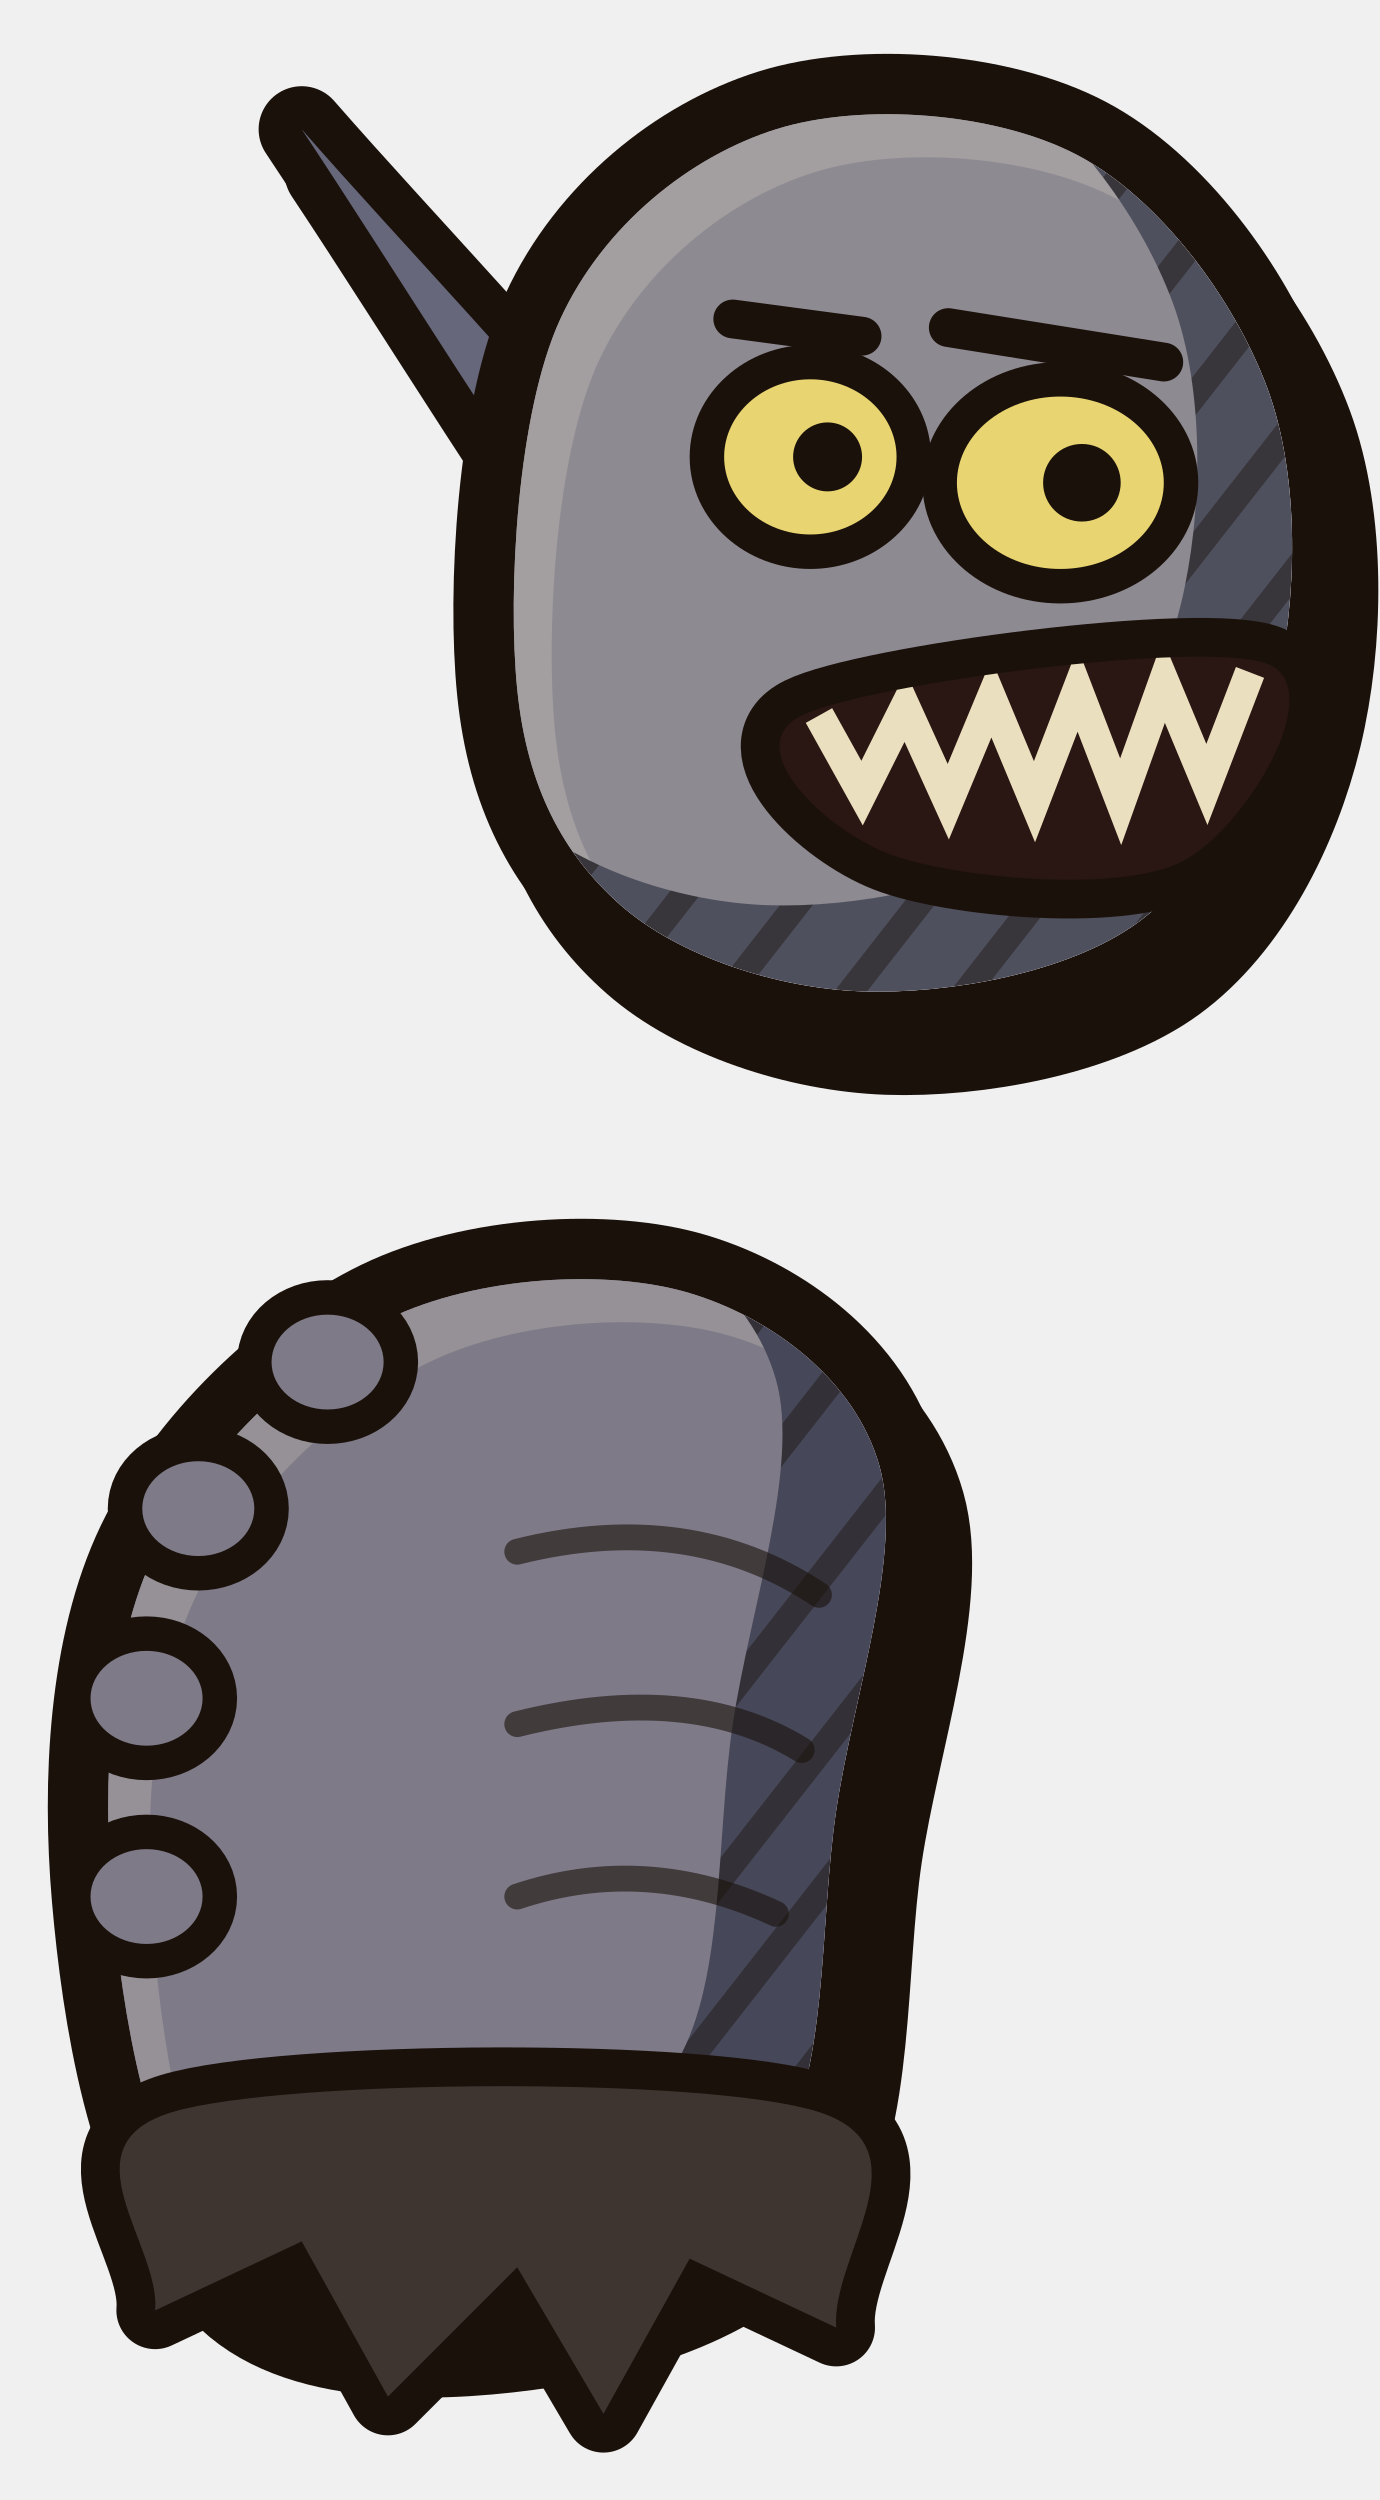
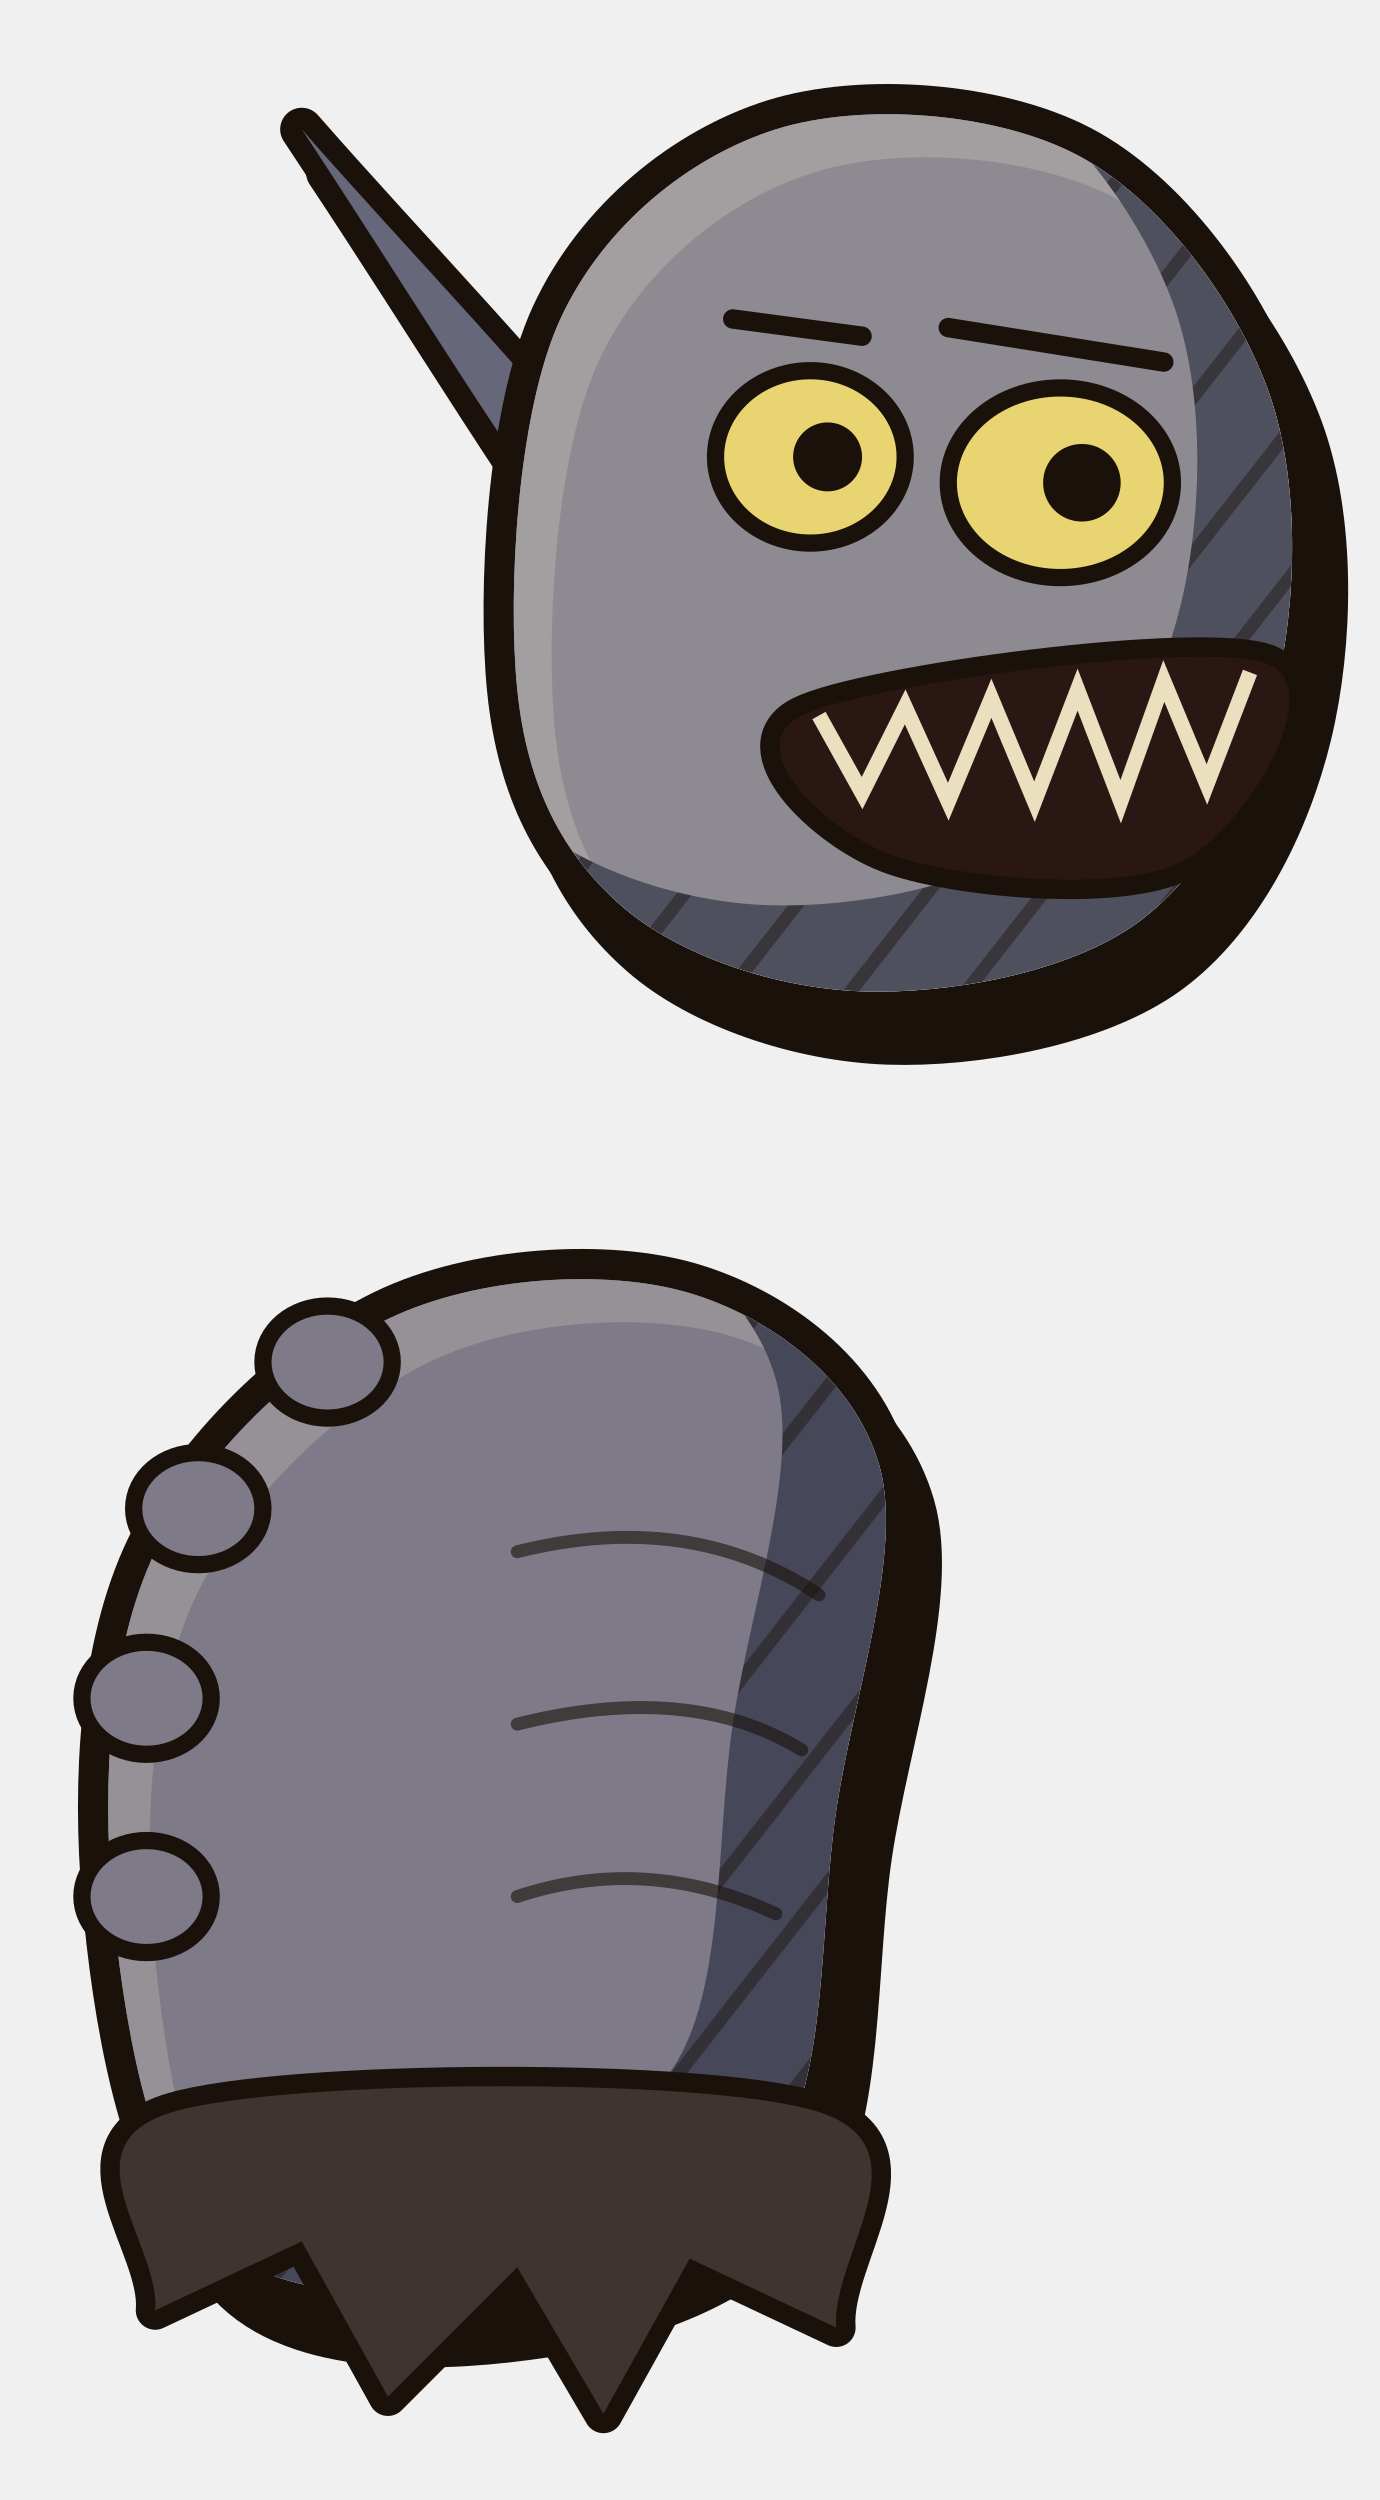
<svg xmlns="http://www.w3.org/2000/svg" width="32" height="58" viewBox="-12 -50 32 58">
-   <path d="M-7 2C-8.57 0.5 -9.17 -3.33 -9.4 -6C-9.63 -8.67 -9.47 -11.77 -8.4 -14C-7.33 -16.23 -5.07 -18.4 -3 -19.4C-0.93 -20.4 2.1 -20.57 4 -20C5.9 -19.43 7.83 -18 8.4 -16C8.97 -14 7.8 -10.67 7.4 -8C7 -5.33 7.23 -1.83 6 0C4.77 1.83 2.17 2.67 0 3C-2.17 3.33 -5.43 3.5 -7 2Z" fill="#1a110b" stroke="#1a110b" stroke-width="2.8" stroke-linejoin="round" transform="translate(0.6 1)" />
-   <path d="M-7 2C-8.57 0.5 -9.17 -3.33 -9.4 -6C-9.63 -8.67 -9.47 -11.77 -8.4 -14C-7.33 -16.23 -5.07 -18.4 -3 -19.4C-0.93 -20.4 2.1 -20.57 4 -20C5.9 -19.43 7.83 -18 8.4 -16C8.97 -14 7.8 -10.67 7.4 -8C7 -5.33 7.23 -1.83 6 0C4.77 1.83 2.17 2.67 0 3C-2.17 3.33 -5.43 3.5 -7 2Z" fill="#1a110b" stroke="#1a110b" stroke-width="2.8" stroke-linejoin="round" />
+   <path d="M-7 2C-8.57 0.5 -9.17 -3.33 -9.4 -6C-9.63 -8.67 -9.47 -11.77 -8.4 -14C-7.33 -16.23 -5.07 -18.4 -3 -19.4C-0.93 -20.4 2.1 -20.57 4 -20C5.9 -19.43 7.83 -18 8.4 -16C8.97 -14 7.8 -10.67 7.4 -8C7 -5.33 7.23 -1.83 6 0C4.77 1.83 2.17 2.67 0 3C-2.17 3.33 -5.43 3.5 -7 2Z" fill="#1a110b" stroke="#1a110b" stroke-width="1.40" stroke-linejoin="round" transform="translate(0.6 1)" />
+   <path d="M-7 2C-8.57 0.5 -9.17 -3.33 -9.4 -6C-9.63 -8.67 -9.47 -11.77 -8.4 -14C-7.33 -16.23 -5.07 -18.4 -3 -19.4C-0.93 -20.4 2.1 -20.57 4 -20C5.9 -19.43 7.83 -18 8.4 -16C8.97 -14 7.8 -10.67 7.4 -8C7 -5.33 7.23 -1.83 6 0C4.77 1.83 2.17 2.67 0 3C-2.17 3.33 -5.43 3.5 -7 2Z" fill="#1a110b" stroke="#1a110b" stroke-width="1.40" stroke-linejoin="round" />
  <path d="M-7 2C-8.57 0.5 -9.17 -3.33 -9.4 -6C-9.63 -8.67 -9.47 -11.77 -8.4 -14C-7.33 -16.23 -5.07 -18.4 -3 -19.4C-0.93 -20.4 2.1 -20.57 4 -20C5.9 -19.43 7.83 -18 8.4 -16C8.97 -14 7.8 -10.67 7.4 -8C7 -5.33 7.23 -1.83 6 0C4.77 1.83 2.17 2.67 0 3C-2.17 3.33 -5.43 3.5 -7 2Z" fill="#7e7a88" />
  <clipPath id="c3852">
    <path d="M-7 2C-8.57 0.5 -9.17 -3.33 -9.4 -6C-9.63 -8.67 -9.47 -11.77 -8.4 -14C-7.33 -16.23 -5.07 -18.4 -3 -19.4C-0.93 -20.4 2.1 -20.57 4 -20C5.9 -19.43 7.83 -18 8.4 -16C8.97 -14 7.8 -10.67 7.4 -8C7 -5.33 7.23 -1.83 6 0C4.77 1.83 2.17 2.67 0 3C-2.17 3.33 -5.43 3.5 -7 2Z" />
  </clipPath>
  <g clip-path="url(#c3852)">
    <rect x="-600" y="-600" width="1200" height="1200" fill="#959196" />
    <path d="M-7 2C-8.57 0.5 -9.17 -3.33 -9.4 -6C-9.63 -8.67 -9.47 -11.77 -8.4 -14C-7.33 -16.23 -5.07 -18.4 -3 -19.4C-0.93 -20.4 2.1 -20.57 4 -20C5.9 -19.43 7.83 -18 8.4 -16C8.97 -14 7.8 -10.67 7.4 -8C7 -5.33 7.23 -1.83 6 0C4.77 1.83 2.17 2.67 0 3C-2.17 3.33 -5.43 3.5 -7 2Z" fill="#7e7a88" transform="translate(0.96 1)" />
    <mask id="m3852" maskUnits="userSpaceOnUse" x="-600" y="-600" width="1200" height="1200">
      <rect x="-600" y="-600" width="1200" height="1200" fill="#fff" />
      <path d="M-7 2C-8.57 0.5 -9.17 -3.33 -9.4 -6C-9.63 -8.67 -9.47 -11.77 -8.4 -14C-7.33 -16.23 -5.07 -18.4 -3 -19.4C-0.93 -20.4 2.1 -20.57 4 -20C5.9 -19.43 7.83 -18 8.4 -16C8.97 -14 7.8 -10.67 7.4 -8C7 -5.33 7.23 -1.83 6 0C4.77 1.83 2.17 2.67 0 3C-2.17 3.33 -5.43 3.5 -7 2Z" fill="#000" transform="translate(-2.4 -2)" />
    </mask>
    <g mask="url(#m3852)">
      <rect x="-600" y="-600" width="1200" height="1200" fill="#464758" />
-       <path d="M-22.98 -7.49L-5.25 -30.2M-22.1 -4.92L-1.63 -31.13M-20.56 -3.75L-0.18 -29.83M-18.18 -3.23L1.45 -28.37M-16.11 -2.93L0.83 -24.61M-15.06 -1.28L2.5 -23.75M-13.29 0.61L4.82 -22.58M-11.62 2.47L7.5 -22M-8.86 2.72L9.28 -20.49M-7.95 5.78L12.41 -20.28M-5.64 6.84L13.2 -17.27M-4.79 9.03L14.71 -15.93M-2.09 9.36L17.37 -15.55M-0.18 10.32L17.66 -12.53M0.46 13.07L19.77 -11.65M2.86 14.14L22.41 -10.88" fill="none" stroke="#1a110b" stroke-width="0.6" stroke-opacity="0.42" stroke-linecap="round" />
+       <path d="M-22.98 -7.49L-5.25 -30.2M-22.1 -4.92L-1.63 -31.13M-20.56 -3.75L-0.18 -29.83M-18.18 -3.23L1.45 -28.37M-16.11 -2.93L0.83 -24.61M-15.06 -1.28L2.5 -23.75M-13.29 0.61L4.82 -22.58M-11.62 2.47L7.5 -22M-8.86 2.72L9.28 -20.49M-7.95 5.78L12.41 -20.28M-5.64 6.84L13.2 -17.27M-4.79 9.03L14.71 -15.93M-2.09 9.36L17.37 -15.55M-0.18 10.32L17.66 -12.53M0.46 13.07L19.77 -11.65M2.86 14.14L22.41 -10.88" fill="none" stroke="#1a110b" stroke-width="0.30" stroke-opacity="0.42" stroke-linecap="round" />
    </g>
-     <path d="M0 -14Q4 -15 7 -13M0 -10Q4 -11 6.6 -9.4M0 -6Q3 -7 6 -5.6" fill="none" stroke="#1a110b" stroke-width="0.6" stroke-opacity="0.6" stroke-linecap="round" stroke-linejoin="round" />
+     <path d="M0 -14Q4 -15 7 -13M0 -10Q4 -11 6.6 -9.4M0 -6Q3 -7 6 -5.6" fill="none" stroke="#1a110b" stroke-width="0.30" stroke-opacity="0.6" stroke-linecap="round" stroke-linejoin="round" />
  </g>
-   <path d="M-9.9 -6C-9.9 -6.61 -9.32 -7.1 -8.6 -7.1C-7.88 -7.1 -7.3 -6.61 -7.3 -6C-7.3 -5.39 -7.88 -4.9 -8.6 -4.9C-9.32 -4.9 -9.9 -5.39 -9.9 -6Z" fill="#1a110b" stroke="#1a110b" stroke-width="1.6" stroke-linejoin="round" />
+   <path d="M-9.9 -6C-9.9 -6.61 -9.32 -7.1 -8.6 -7.1C-7.88 -7.1 -7.3 -6.61 -7.3 -6C-7.3 -5.39 -7.88 -4.9 -8.6 -4.9C-9.32 -4.9 -9.9 -5.39 -9.9 -6Z" fill="#1a110b" stroke="#1a110b" stroke-width="0.80" stroke-linejoin="round" />
  <path d="M-9.9 -6C-9.9 -6.61 -9.32 -7.1 -8.6 -7.1C-7.88 -7.1 -7.3 -6.61 -7.3 -6C-7.3 -5.39 -7.88 -4.9 -8.6 -4.9C-9.32 -4.9 -9.9 -5.39 -9.9 -6Z" fill="#7e7a88" />
-   <path d="M-9.9 -10.6C-9.9 -11.21 -9.32 -11.7 -8.6 -11.7C-7.88 -11.7 -7.3 -11.21 -7.3 -10.6C-7.3 -9.99 -7.88 -9.5 -8.6 -9.5C-9.32 -9.5 -9.9 -9.99 -9.9 -10.6Z" fill="#1a110b" stroke="#1a110b" stroke-width="1.6" stroke-linejoin="round" />
+   <path d="M-9.9 -10.6C-9.9 -11.21 -9.32 -11.7 -8.6 -11.7C-7.88 -11.7 -7.3 -11.21 -7.3 -10.6C-7.3 -9.99 -7.88 -9.5 -8.6 -9.5C-9.32 -9.5 -9.9 -9.99 -9.9 -10.6Z" fill="#1a110b" stroke="#1a110b" stroke-width="0.80" stroke-linejoin="round" />
  <path d="M-9.9 -10.6C-9.9 -11.21 -9.32 -11.7 -8.6 -11.7C-7.88 -11.7 -7.3 -11.21 -7.3 -10.6C-7.3 -9.99 -7.88 -9.5 -8.6 -9.5C-9.32 -9.5 -9.9 -9.99 -9.9 -10.6Z" fill="#7e7a88" />
-   <path d="M-8.7 -15C-8.7 -15.61 -8.12 -16.1 -7.4 -16.1C-6.68 -16.1 -6.1 -15.61 -6.1 -15C-6.1 -14.39 -6.68 -13.9 -7.4 -13.9C-8.12 -13.9 -8.7 -14.39 -8.7 -15Z" fill="#1a110b" stroke="#1a110b" stroke-width="1.6" stroke-linejoin="round" />
+   <path d="M-8.7 -15C-8.7 -15.61 -8.12 -16.1 -7.4 -16.1C-6.68 -16.1 -6.1 -15.61 -6.1 -15C-6.1 -14.39 -6.68 -13.9 -7.4 -13.9C-8.12 -13.9 -8.7 -14.39 -8.7 -15Z" fill="#1a110b" stroke="#1a110b" stroke-width="0.80" stroke-linejoin="round" />
  <path d="M-8.7 -15C-8.7 -15.61 -8.12 -16.1 -7.4 -16.1C-6.68 -16.1 -6.1 -15.61 -6.1 -15C-6.1 -14.39 -6.68 -13.9 -7.4 -13.9C-8.12 -13.9 -8.7 -14.39 -8.7 -15Z" fill="#7e7a88" />
-   <path d="M-5.7 -18.4C-5.7 -19.01 -5.12 -19.5 -4.4 -19.5C-3.68 -19.5 -3.1 -19.01 -3.1 -18.4C-3.1 -17.79 -3.68 -17.3 -4.4 -17.3C-5.12 -17.3 -5.7 -17.79 -5.7 -18.4Z" fill="#1a110b" stroke="#1a110b" stroke-width="1.6" stroke-linejoin="round" />
+   <path d="M-5.7 -18.4C-5.7 -19.01 -5.12 -19.5 -4.4 -19.5C-3.68 -19.5 -3.1 -19.01 -3.1 -18.4C-3.1 -17.79 -3.68 -17.3 -4.4 -17.3C-5.12 -17.3 -5.7 -17.79 -5.7 -18.4Z" fill="#1a110b" stroke="#1a110b" stroke-width="0.80" stroke-linejoin="round" />
  <path d="M-5.7 -18.4C-5.7 -19.01 -5.12 -19.5 -4.4 -19.5C-3.68 -19.5 -3.1 -19.01 -3.1 -18.4C-3.1 -17.79 -3.68 -17.3 -4.4 -17.3C-5.12 -17.3 -5.7 -17.79 -5.7 -18.4Z" fill="#7e7a88" />
-   <path d="M-8 -1C-5.43 -1.77 4.43 -1.83 7 -1C9.57 -0.17 7.27 2.33 7.4 4C6.27 3.47 5.13 2.93 4 2.4C3.33 3.6 2.67 4.8 2 6C1.33 4.87 0.67 3.73 0 2.6C-1 3.6 -2 4.6 -3 5.6C-3.67 4.4 -4.33 3.2 -5 2C-6.13 2.53 -7.27 3.07 -8.4 3.6C-8.27 2.07 -10.57 -0.23 -8 -1Z" fill="#1a110b" stroke="#1a110b" stroke-width="1.8" stroke-linejoin="round" />
+   <path d="M-8 -1C-5.43 -1.77 4.43 -1.83 7 -1C9.57 -0.17 7.27 2.33 7.4 4C6.27 3.47 5.13 2.93 4 2.4C3.33 3.6 2.67 4.8 2 6C1.33 4.87 0.67 3.73 0 2.6C-1 3.6 -2 4.6 -3 5.6C-3.67 4.4 -4.33 3.2 -5 2C-6.13 2.53 -7.27 3.07 -8.4 3.6C-8.27 2.07 -10.57 -0.23 -8 -1Z" fill="#1a110b" stroke="#1a110b" stroke-width="0.90" stroke-linejoin="round" />
  <path d="M-8 -1C-5.43 -1.77 4.43 -1.83 7 -1C9.57 -0.17 7.27 2.33 7.4 4C6.27 3.47 5.13 2.93 4 2.4C3.33 3.6 2.67 4.8 2 6C1.33 4.87 0.67 3.73 0 2.6C-1 3.6 -2 4.6 -3 5.6C-3.67 4.4 -4.33 3.2 -5 2C-6.13 2.53 -7.27 3.07 -8.4 3.6C-8.27 2.07 -10.57 -0.23 -8 -1Z" fill="#3e3530" />
-   <path d="M2 -39C0.93 -40.6 -2.67 -44.33 -5 -47C-2.87 -43.8 0.23 -38.73 1.4 -37.4C2.57 -36.07 3.07 -37.4 2 -39Z" fill="#1a110b" stroke="#1a110b" stroke-width="2" stroke-linejoin="round" transform="translate(0.6 1)" />
-   <path d="M2 -39C0.93 -40.6 -2.67 -44.33 -5 -47C-2.87 -43.8 0.23 -38.73 1.4 -37.4C2.57 -36.07 3.07 -37.4 2 -39Z" fill="#1a110b" stroke="#1a110b" stroke-width="2" stroke-linejoin="round" />
+   <path d="M2 -39C0.93 -40.6 -2.67 -44.33 -5 -47C-2.87 -43.8 0.23 -38.73 1.4 -37.4C2.57 -36.07 3.07 -37.4 2 -39Z" fill="#1a110b" stroke="#1a110b" stroke-width="1.00" stroke-linejoin="round" transform="translate(0.6 1)" />
+   <path d="M2 -39C0.93 -40.6 -2.67 -44.33 -5 -47C-2.87 -43.8 0.23 -38.73 1.4 -37.4C2.57 -36.07 3.07 -37.4 2 -39Z" fill="#1a110b" stroke="#1a110b" stroke-width="1.00" stroke-linejoin="round" />
  <path d="M2 -39C0.93 -40.6 -2.67 -44.33 -5 -47C-2.87 -43.8 0.23 -38.73 1.4 -37.4C2.57 -36.07 3.07 -37.4 2 -39Z" fill="#66677b" />
-   <path d="M0 -34C-0.23 -36.27 0 -40.43 1 -42.6C2 -44.77 4 -46.37 6 -47C8 -47.63 11.1 -47.4 13 -46.4C14.9 -45.4 16.63 -43.07 17.4 -41C18.17 -38.93 18.1 -36.07 17.6 -34C17.1 -31.93 16 -29.77 14.4 -28.6C12.8 -27.43 10 -26.93 8 -27C6 -27.07 3.73 -27.83 2.4 -29C1.07 -30.17 0.23 -31.73 0 -34Z" fill="#1a110b" stroke="#1a110b" stroke-width="2.8" stroke-linejoin="round" transform="translate(0.6 1)" />
-   <path d="M0 -34C-0.23 -36.27 0 -40.43 1 -42.6C2 -44.77 4 -46.37 6 -47C8 -47.63 11.1 -47.4 13 -46.4C14.9 -45.4 16.63 -43.07 17.4 -41C18.17 -38.93 18.1 -36.07 17.6 -34C17.1 -31.93 16 -29.77 14.4 -28.6C12.8 -27.43 10 -26.93 8 -27C6 -27.07 3.73 -27.83 2.4 -29C1.07 -30.17 0.23 -31.73 0 -34Z" fill="#1a110b" stroke="#1a110b" stroke-width="2.8" stroke-linejoin="round" />
+   <path d="M0 -34C-0.23 -36.27 0 -40.43 1 -42.6C2 -44.77 4 -46.37 6 -47C8 -47.63 11.1 -47.4 13 -46.4C14.9 -45.4 16.63 -43.07 17.4 -41C18.17 -38.93 18.1 -36.07 17.6 -34C17.1 -31.93 16 -29.77 14.4 -28.6C12.8 -27.43 10 -26.93 8 -27C6 -27.07 3.73 -27.83 2.4 -29C1.07 -30.17 0.23 -31.73 0 -34Z" fill="#1a110b" stroke="#1a110b" stroke-width="1.40" stroke-linejoin="round" transform="translate(0.6 1)" />
+   <path d="M0 -34C-0.23 -36.27 0 -40.43 1 -42.6C2 -44.77 4 -46.37 6 -47C8 -47.63 11.1 -47.4 13 -46.4C14.9 -45.4 16.63 -43.07 17.4 -41C18.17 -38.93 18.1 -36.07 17.6 -34C17.1 -31.93 16 -29.77 14.4 -28.6C12.8 -27.43 10 -26.93 8 -27C6 -27.07 3.73 -27.83 2.4 -29C1.07 -30.17 0.23 -31.73 0 -34Z" fill="#1a110b" stroke="#1a110b" stroke-width="1.40" stroke-linejoin="round" />
  <path d="M0 -34C-0.23 -36.27 0 -40.43 1 -42.6C2 -44.77 4 -46.37 6 -47C8 -47.63 11.1 -47.4 13 -46.4C14.9 -45.4 16.63 -43.07 17.4 -41C18.17 -38.93 18.1 -36.07 17.6 -34C17.1 -31.93 16 -29.77 14.4 -28.6C12.8 -27.43 10 -26.93 8 -27C6 -27.07 3.73 -27.83 2.4 -29C1.07 -30.17 0.23 -31.73 0 -34Z" fill="#8e8a92" />
  <clipPath id="c3859">
    <path d="M0 -34C-0.23 -36.27 0 -40.43 1 -42.6C2 -44.77 4 -46.37 6 -47C8 -47.63 11.1 -47.4 13 -46.4C14.9 -45.4 16.63 -43.07 17.4 -41C18.17 -38.93 18.1 -36.07 17.6 -34C17.1 -31.93 16 -29.77 14.4 -28.6C12.8 -27.43 10 -26.93 8 -27C6 -27.07 3.73 -27.83 2.4 -29C1.07 -30.17 0.23 -31.73 0 -34Z" />
  </clipPath>
  <g clip-path="url(#c3859)">
    <rect x="-600" y="-600" width="1200" height="1200" fill="#a39e9f" />
    <path d="M0 -34C-0.23 -36.27 0 -40.43 1 -42.6C2 -44.77 4 -46.37 6 -47C8 -47.63 11.1 -47.4 13 -46.4C14.9 -45.4 16.63 -43.07 17.4 -41C18.17 -38.93 18.1 -36.07 17.6 -34C17.1 -31.93 16 -29.77 14.4 -28.6C12.8 -27.43 10 -26.93 8 -27C6 -27.07 3.73 -27.83 2.4 -29C1.07 -30.17 0.23 -31.73 0 -34Z" fill="#8e8a92" transform="translate(0.88 1)" />
    <mask id="m3859" maskUnits="userSpaceOnUse" x="-600" y="-600" width="1200" height="1200">
      <rect x="-600" y="-600" width="1200" height="1200" fill="#fff" />
      <path d="M0 -34C-0.23 -36.27 0 -40.43 1 -42.6C2 -44.77 4 -46.37 6 -47C8 -47.63 11.1 -47.4 13 -46.4C14.9 -45.4 16.63 -43.07 17.4 -41C18.17 -38.93 18.1 -36.07 17.6 -34C17.1 -31.93 16 -29.77 14.4 -28.6C12.8 -27.43 10 -26.93 8 -27C6 -27.07 3.73 -27.83 2.4 -29C1.07 -30.17 0.23 -31.73 0 -34Z" fill="#000" transform="translate(-2.2 -2)" />
    </mask>
    <g mask="url(#m3859)">
      <rect x="-600" y="-600" width="1200" height="1200" fill="#4f505e" />
-       <path d="M-10.84 -37.66L5.28 -58.3M-9.58 -35.29L7.42 -57.05M-8.06 -34.04L9.72 -56.8M-7.22 -31.31L10.99 -54.62M-5.67 -29.21L12.08 -51.92M-2.37 -29.17L15.54 -52.09M-1.49 -26.08L16.36 -48.94M1.94 -26.78L18.17 -47.56M4.09 -25.95L20.89 -47.45M5.75 -24.46L21.19 -44.22M5.42 -20.6L22.45 -42.4M7.76 -19.66L24.57 -41.17M9.72 -18.6L26.67 -40.29M13.09 -18.62L29.97 -40.23" fill="none" stroke="#1a110b" stroke-width="0.6" stroke-opacity="0.42" stroke-linecap="round" />
+       <path d="M-10.84 -37.66L5.28 -58.3M-9.58 -35.29L7.42 -57.05M-8.06 -34.04L9.72 -56.8M-7.22 -31.31L10.99 -54.62M-5.67 -29.21L12.08 -51.92M-2.37 -29.17L15.54 -52.09M-1.49 -26.08L16.36 -48.94M1.94 -26.78L18.17 -47.56M4.09 -25.95L20.89 -47.45M5.75 -24.46L21.19 -44.22M5.42 -20.6L22.45 -42.4M7.76 -19.66L24.57 -41.17M9.72 -18.6L26.67 -40.29M13.09 -18.62L29.97 -40.23" fill="none" stroke="#1a110b" stroke-width="0.30" stroke-opacity="0.42" stroke-linecap="round" />
    </g>
  </g>
-   <path d="M10.2 -38.8C10.2 -39.9 11.27 -40.8 12.6 -40.8C13.93 -40.8 15 -39.9 15 -38.8C15 -37.7 13.93 -36.8 12.6 -36.8C11.27 -36.8 10.2 -37.7 10.2 -38.8Z" fill="#1a110b" stroke="#1a110b" stroke-width="1.6" stroke-linejoin="round" />
+   <path d="M10.2 -38.8C10.2 -39.9 11.27 -40.8 12.6 -40.8C13.93 -40.8 15 -39.9 15 -38.8C15 -37.7 13.93 -36.8 12.6 -36.8C11.27 -36.8 10.2 -37.7 10.2 -38.8Z" fill="#1a110b" stroke="#1a110b" stroke-width="0.80" stroke-linejoin="round" />
  <path d="M10.2 -38.8C10.2 -39.9 11.27 -40.8 12.6 -40.8C13.93 -40.8 15 -39.9 15 -38.8C15 -37.7 13.93 -36.8 12.6 -36.8C11.27 -36.8 10.2 -37.7 10.2 -38.8Z" fill="#e8d470" />
  <path d="M12.2 -38.8C12.2 -39.3 12.6 -39.7 13.1 -39.7C13.6 -39.7 14 -39.3 14 -38.8C14 -38.3 13.6 -37.9 13.1 -37.9C12.6 -37.9 12.2 -38.3 12.2 -38.8Z" fill="#1a110b" />
-   <path d="M4.8 -39.4C4.8 -40.39 5.7 -41.2 6.8 -41.2C7.9 -41.2 8.8 -40.39 8.8 -39.4C8.8 -38.41 7.9 -37.6 6.8 -37.6C5.7 -37.6 4.8 -38.41 4.8 -39.4Z" fill="#1a110b" stroke="#1a110b" stroke-width="1.6" stroke-linejoin="round" />
+   <path d="M4.8 -39.4C4.8 -40.39 5.7 -41.2 6.8 -41.2C7.9 -41.2 8.8 -40.39 8.8 -39.4C8.8 -38.41 7.9 -37.6 6.8 -37.6C5.7 -37.6 4.8 -38.41 4.8 -39.4Z" fill="#1a110b" stroke="#1a110b" stroke-width="0.80" stroke-linejoin="round" />
  <path d="M4.8 -39.4C4.8 -40.39 5.7 -41.2 6.8 -41.2C7.9 -41.2 8.8 -40.39 8.8 -39.4C8.8 -38.41 7.9 -37.6 6.8 -37.6C5.7 -37.6 4.8 -38.41 4.8 -39.4Z" fill="#e8d470" />
  <path d="M6.4 -39.4C6.4 -39.84 6.76 -40.2 7.2 -40.2C7.64 -40.2 8 -39.84 8 -39.4C8 -38.96 7.64 -38.6 7.2 -38.6C6.76 -38.6 6.4 -38.96 6.4 -39.4Z" fill="#1a110b" />
-   <path d="M10 -42.4L15 -41.6M5 -42.6L8 -42.2" fill="none" stroke="#1a110b" stroke-width="0.9" stroke-opacity="1" stroke-linecap="round" stroke-linejoin="round" />
-   <path d="M6.6 -33.4C8.07 -34.13 15.93 -35.17 17.4 -34.6C18.87 -34.03 16.87 -30.73 15.4 -30C13.93 -29.27 10.07 -29.63 8.6 -30.2C7.13 -30.77 5.13 -32.67 6.6 -33.4Z" fill="#1a110b" stroke="#1a110b" stroke-width="1.8" stroke-linejoin="round" />
+   <path d="M10 -42.4L15 -41.6M5 -42.6L8 -42.2" fill="none" stroke="#1a110b" stroke-width="0.45" stroke-opacity="1" stroke-linecap="round" stroke-linejoin="round" />
+   <path d="M6.6 -33.4C8.07 -34.13 15.93 -35.17 17.4 -34.6C18.87 -34.03 16.87 -30.73 15.4 -30C13.93 -29.27 10.07 -29.63 8.6 -30.2C7.13 -30.77 5.13 -32.67 6.6 -33.4Z" fill="#1a110b" stroke="#1a110b" stroke-width="0.90" stroke-linejoin="round" />
  <path d="M6.6 -33.4C8.07 -34.13 15.93 -35.17 17.4 -34.6C18.87 -34.03 16.87 -30.73 15.4 -30C13.93 -29.27 10.07 -29.63 8.6 -30.2C7.13 -30.77 5.13 -32.67 6.6 -33.4Z" fill="#2a1612" />
  <clipPath id="c3862">
    <path d="M6.6 -33.4C8.07 -34.13 15.93 -35.17 17.4 -34.6C18.87 -34.03 16.87 -30.73 15.4 -30C13.93 -29.27 10.07 -29.63 8.6 -30.2C7.13 -30.77 5.13 -32.67 6.6 -33.4Z" />
  </clipPath>
  <g clip-path="url(#c3862)">
-     <path d="M7 -33.4L8 -31.6L9 -33.6L10 -31.4L11 -33.8L12 -31.4L13 -34L14 -31.4L15 -34.2L16 -31.8L17 -34.4" fill="none" stroke="#eadfbe" stroke-width="0.7" />
+     <path d="M7 -33.4L8 -31.6L9 -33.6L10 -31.4L11 -33.8L12 -31.4L13 -34L14 -31.4L15 -34.2L16 -31.8L17 -34.4" fill="none" stroke="#eadfbe" stroke-width="0.35" />
  </g>
</svg>
